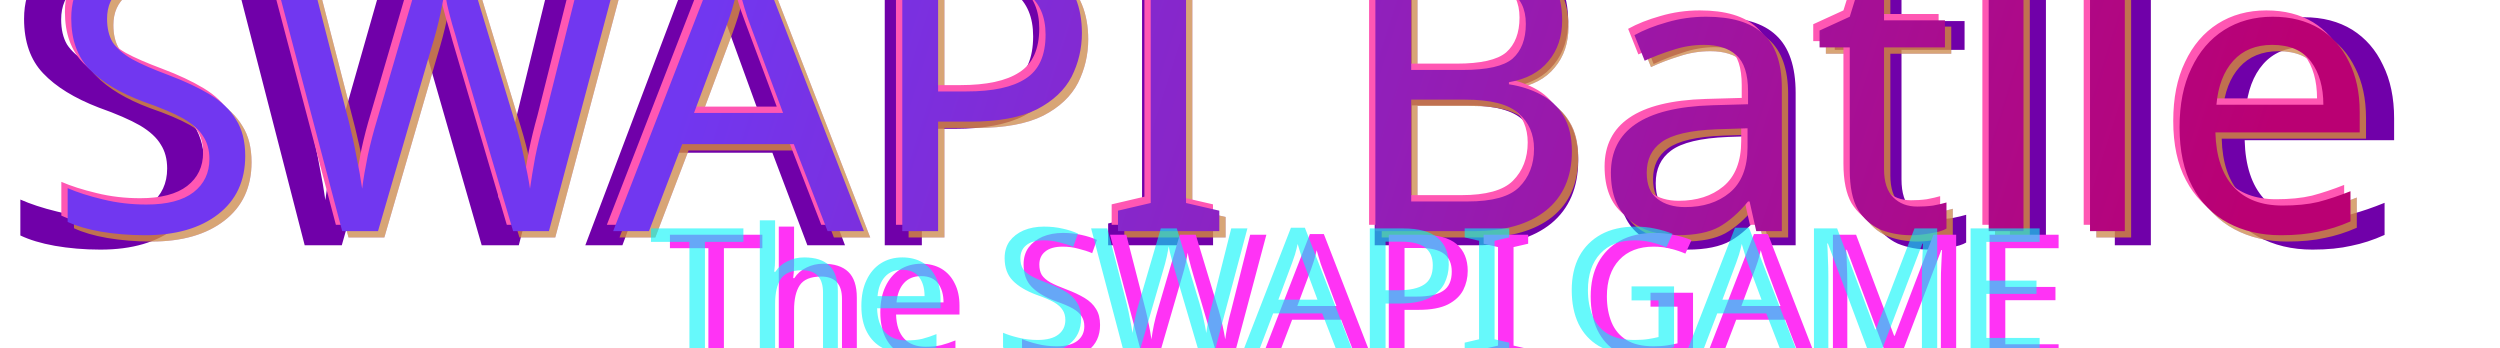
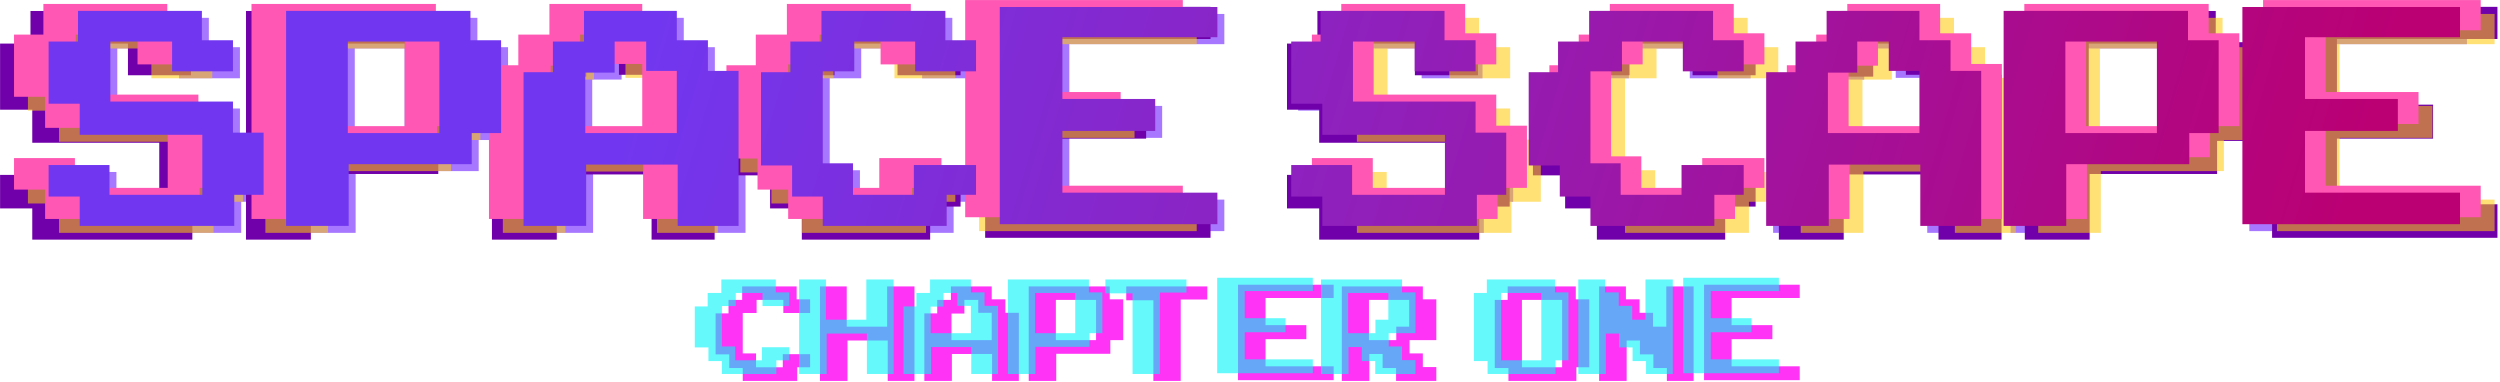
- <svg xmlns="http://www.w3.org/2000/svg" width="100%" height="100%" viewBox="0 0 791 110" version="1.1" xml:space="preserve" style="fill-rule:evenodd;clip-rule:evenodd;stroke-linejoin:round;stroke-miterlimit:2;">
-   <g transform="matrix(1,0,0,1,-589.928,-724.873)">
-     <g transform="matrix(10.3623,0,0,10.3623,-5146.16,-6669.35)">
-       <text x="555.203px" y="720.821px" style="font-family:'ArcadeClassic';font-size:12px;fill:rgb(167,119,255);">SWAPI Batlle</text>
-     </g>
-     <g transform="matrix(10.7318,0,0,11.0197,-5368.5,-7140.75)">
-       <text x="555.203px" y="720.821px" style="font-family:'ArcadeClassic';font-size:12px;fill:rgb(112,0,169);">SWAPI Batlle</text>
-     </g>
-     <g transform="matrix(10.3623,0,0,10.3623,-5146.16,-6669.35)">
-       <text x="555.203px" y="720.821px" style="font-family:'ArcadeClassic';font-size:12px;fill:rgb(255,202,11);fill-opacity:0.56;">SWAPI Batlle</text>
-     </g>
-     <g transform="matrix(10.3623,0,0,10.3623,-5150.16,-6673.35)">
-       <text x="555.203px" y="720.821px" style="font-family:'ArcadeClassic';font-size:12px;fill:rgb(255,87,179);">SWAPI Batlle</text>
-     </g>
-     <g transform="matrix(10.3623,0,0,10.3623,-5148.16,-6671.35)">
-       <text x="555.203px" y="720.821px" style="font-family:'ArcadeClassic';font-size:12px;fill:url(#_Linear1);">SWAPI Batlle</text>
-     </g>
-     <g transform="matrix(4.55425,0,0,4.55425,-1727.21,-2444.66)">
-       <text x="555.203px" y="720.821px" style="font-family:'ArcadeClassic';font-size:12px;fill:rgb(255,51,245);">The SWAPI GAME</text>
-     </g>
-     <g transform="matrix(4.55425,0,0,4.55425,-1733.21,-2446.66)">
-       <text x="555.203px" y="720.821px" style="font-family:'ArcadeClassic';font-size:12px;fill:rgb(0,245,249);fill-opacity:0.6;">The SWAPI GAME</text>
-     </g>
+ <svg xmlns="http://www.w3.org/2000/svg" width="100%" height="100%" viewBox="0 0 720 110" version="1.1" xml:space="preserve" style="fill-rule:evenodd;clip-rule:evenodd;stroke-linejoin:round;stroke-miterlimit:2;">
+   <g transform="matrix(10.3623,0,0,10.3623,-5771.5,-7394.22)">
+     <path d="M564.491,719.177L563.675,719.177L563.675,720.041L559.379,720.041L559.379,719.225L558.515,719.225L558.515,718.349L560.207,718.349L560.207,719.177L562.787,719.177L562.787,717.509L559.379,717.509L559.379,716.645L558.515,716.645L558.515,714.917L559.331,714.917L559.331,714.065L562.775,714.065L562.775,714.881L563.639,714.881L563.639,715.745L561.947,715.745L561.947,714.917L560.231,714.917L560.231,716.585L563.639,716.585L563.639,717.449L564.491,717.449L564.491,719.177Z" style="fill:rgb(167,119,255);fill-rule:nonzero;" />
+     <path d="M571.091,717.461L570.275,717.461L570.275,718.325L566.855,718.325L566.855,720.041L565.115,720.041L565.115,714.065L570.239,714.065L570.239,714.881L571.091,714.881L571.091,717.461ZM569.375,717.461L569.375,714.917L566.831,714.917L566.831,717.461L569.375,717.461Z" style="fill:rgb(167,119,255);fill-rule:nonzero;" />
+     <path d="M577.691,720.041L575.999,720.041L575.999,718.337L573.455,718.337L573.455,720.041L571.715,720.041L571.715,715.769L572.531,715.769L572.531,714.917L573.395,714.917L573.395,714.065L575.975,714.065L575.975,714.881L576.839,714.881L576.839,715.733L577.691,715.733L577.691,720.041ZM575.975,717.461L575.975,715.733L575.123,715.733L575.123,714.917L574.247,714.917L574.247,715.781L573.431,715.781L573.431,717.461L575.975,717.461Z" style="fill:rgb(167,119,255);fill-rule:nonzero;" />
+     <path d="M584.291,715.745L582.599,715.745L582.599,714.917L580.907,714.917L580.907,715.745L580.031,715.745L580.031,718.301L580.871,718.301L580.871,719.177L582.563,719.177L582.563,718.349L584.291,718.349L584.291,719.177L583.475,719.177L583.475,720.041L580.031,720.041L580.031,719.225L579.179,719.225L579.179,718.361L578.315,718.361L578.315,715.769L579.131,715.769L579.131,714.917L579.995,714.917L579.995,714.065L583.439,714.065L583.439,714.881L584.291,714.881L584.291,715.745Z" style="fill:rgb(167,119,255);fill-rule:nonzero;" />
+     <path d="M590.999,719.993L584.951,719.993L584.951,713.957L590.999,713.957L590.999,714.797L586.691,714.797L586.691,716.513L589.271,716.513L589.271,717.401L586.691,717.401L586.691,719.117L590.999,719.117L590.999,719.993Z" style="fill:rgb(167,119,255);fill-rule:nonzero;" />
+     <path d="M599.027,719.177L598.211,719.177L598.211,720.041L593.915,720.041L593.915,719.225L593.051,719.225L593.051,718.349L594.743,718.349L594.743,719.177L597.323,719.177L597.323,717.509L593.915,717.509L593.915,716.645L593.051,716.645L593.051,714.917L593.867,714.917L593.867,714.065L597.311,714.065L597.311,714.881L598.175,714.881L598.175,715.745L596.483,715.745L596.483,714.917L594.767,714.917L594.767,716.585L598.175,716.585L598.175,717.449L599.027,717.449L599.027,719.177Z" style="fill:rgb(167,119,255);fill-rule:nonzero;" />
+     <path d="M605.627,715.745L603.935,715.745L603.935,714.917L602.243,714.917L602.243,715.745L601.367,715.745L601.367,718.301L602.207,718.301L602.207,719.177L603.899,719.177L603.899,718.349L605.627,718.349L605.627,719.177L604.811,719.177L604.811,720.041L601.367,720.041L601.367,719.225L600.515,719.225L600.515,718.361L599.651,718.361L599.651,715.769L600.467,715.769L600.467,714.917L601.331,714.917L601.331,714.065L604.775,714.065L604.775,714.881L605.627,714.881L605.627,715.745Z" style="fill:rgb(167,119,255);fill-rule:nonzero;" />
+     <path d="M612.227,720.041L610.535,720.041L610.535,718.337L607.991,718.337L607.991,720.041L606.251,720.041L606.251,715.769L607.067,715.769L607.067,714.917L607.931,714.917L607.931,714.065L610.511,714.065L610.511,714.881L611.375,714.881L611.375,715.733L612.227,715.733L612.227,720.041ZM610.511,717.461L610.511,715.733L609.659,715.733L609.659,714.917L608.783,714.917L608.783,715.781L607.967,715.781L607.967,717.461L610.511,717.461Z" style="fill:rgb(167,119,255);fill-rule:nonzero;" />
+     <path d="M618.827,717.461L618.011,717.461L618.011,718.325L614.591,718.325L614.591,720.041L612.851,720.041L612.851,714.065L617.975,714.065L617.975,714.881L618.827,714.881L618.827,717.461ZM617.111,717.461L617.111,714.917L614.567,714.917L614.567,717.461L617.111,717.461Z" style="fill:rgb(167,119,255);fill-rule:nonzero;" />
+     <path d="M625.535,719.993L619.487,719.993L619.487,713.957L625.535,713.957L625.535,714.797L621.227,714.797L621.227,716.513L623.807,716.513L623.807,717.401L621.227,717.401L621.227,719.117L625.535,719.117L625.535,719.993Z" style="fill:rgb(167,119,255);fill-rule:nonzero;" />
+   </g>
+   <g transform="matrix(10.7318,0,0,11.0197,-5993.85,-7865.62)">
+     <path d="M564.491,719.177L563.675,719.177L563.675,720.041L559.379,720.041L559.379,719.225L558.515,719.225L558.515,718.349L560.207,718.349L560.207,719.177L562.787,719.177L562.787,717.509L559.379,717.509L559.379,716.645L558.515,716.645L558.515,714.917L559.331,714.917L559.331,714.065L562.775,714.065L562.775,714.881L563.639,714.881L563.639,715.745L561.947,715.745L561.947,714.917L560.231,714.917L560.231,716.585L563.639,716.585L563.639,717.449L564.491,717.449L564.491,719.177Z" style="fill:rgb(112,0,169);fill-rule:nonzero;" />
+     <path d="M571.091,717.461L570.275,717.461L570.275,718.325L566.855,718.325L566.855,720.041L565.115,720.041L565.115,714.065L570.239,714.065L570.239,714.881L571.091,714.881L571.091,717.461ZM569.375,717.461L569.375,714.917L566.831,714.917L566.831,717.461L569.375,717.461Z" style="fill:rgb(112,0,169);fill-rule:nonzero;" />
+     <path d="M577.691,720.041L575.999,720.041L575.999,718.337L573.455,718.337L573.455,720.041L571.715,720.041L571.715,715.769L572.531,715.769L572.531,714.917L573.395,714.917L573.395,714.065L575.975,714.065L575.975,714.881L576.839,714.881L576.839,715.733L577.691,715.733L577.691,720.041ZM575.975,717.461L575.975,715.733L575.123,715.733L575.123,714.917L574.247,714.917L574.247,715.781L573.431,715.781L573.431,717.461L575.975,717.461Z" style="fill:rgb(112,0,169);fill-rule:nonzero;" />
+     <path d="M584.291,715.745L582.599,715.745L582.599,714.917L580.907,714.917L580.907,715.745L580.031,715.745L580.031,718.301L580.871,718.301L580.871,719.177L582.563,719.177L582.563,718.349L584.291,718.349L584.291,719.177L583.475,719.177L583.475,720.041L580.031,720.041L580.031,719.225L579.179,719.225L579.179,718.361L578.315,718.361L578.315,715.769L579.131,715.769L579.131,714.917L579.995,714.917L579.995,714.065L583.439,714.065L583.439,714.881L584.291,714.881L584.291,715.745Z" style="fill:rgb(112,0,169);fill-rule:nonzero;" />
+     <path d="M590.999,719.993L584.951,719.993L584.951,713.957L590.999,713.957L590.999,714.797L586.691,714.797L586.691,716.513L589.271,716.513L589.271,717.401L586.691,717.401L586.691,719.117L590.999,719.117L590.999,719.993Z" style="fill:rgb(112,0,169);fill-rule:nonzero;" />
+     <path d="M599.027,719.177L598.211,719.177L598.211,720.041L593.915,720.041L593.915,719.225L593.051,719.225L593.051,718.349L594.743,718.349L594.743,719.177L597.323,719.177L597.323,717.509L593.915,717.509L593.915,716.645L593.051,716.645L593.051,714.917L593.867,714.917L593.867,714.065L597.311,714.065L597.311,714.881L598.175,714.881L598.175,715.745L596.483,715.745L596.483,714.917L594.767,714.917L594.767,716.585L598.175,716.585L598.175,717.449L599.027,717.449L599.027,719.177Z" style="fill:rgb(112,0,169);fill-rule:nonzero;" />
+     <path d="M605.627,715.745L603.935,715.745L603.935,714.917L602.243,714.917L602.243,715.745L601.367,715.745L601.367,718.301L602.207,718.301L602.207,719.177L603.899,719.177L603.899,718.349L605.627,718.349L605.627,719.177L604.811,719.177L604.811,720.041L601.367,720.041L601.367,719.225L600.515,719.225L600.515,718.361L599.651,718.361L599.651,715.769L600.467,715.769L600.467,714.917L601.331,714.917L601.331,714.065L604.775,714.065L604.775,714.881L605.627,714.881L605.627,715.745Z" style="fill:rgb(112,0,169);fill-rule:nonzero;" />
+     <path d="M612.227,720.041L610.535,720.041L610.535,718.337L607.991,718.337L607.991,720.041L606.251,720.041L606.251,715.769L607.067,715.769L607.067,714.917L607.931,714.917L607.931,714.065L610.511,714.065L610.511,714.881L611.375,714.881L611.375,715.733L612.227,715.733L612.227,720.041ZM610.511,717.461L610.511,715.733L609.659,715.733L609.659,714.917L608.783,714.917L608.783,715.781L607.967,715.781L607.967,717.461L610.511,717.461Z" style="fill:rgb(112,0,169);fill-rule:nonzero;" />
+     <path d="M618.827,717.461L618.011,717.461L618.011,718.325L614.591,718.325L614.591,720.041L612.851,720.041L612.851,714.065L617.975,714.065L617.975,714.881L618.827,714.881L618.827,717.461ZM617.111,717.461L617.111,714.917L614.567,714.917L614.567,717.461L617.111,717.461Z" style="fill:rgb(112,0,169);fill-rule:nonzero;" />
+     <path d="M625.535,719.993L619.487,719.993L619.487,713.957L625.535,713.957L625.535,714.797L621.227,714.797L621.227,716.513L623.807,716.513L623.807,717.401L621.227,717.401L621.227,719.117L625.535,719.117L625.535,719.993Z" style="fill:rgb(112,0,169);fill-rule:nonzero;" />
+   </g>
+   <g transform="matrix(10.3623,0,0,10.3623,-5771.5,-7394.22)">
+     <path d="M563.723,719.177L562.907,719.177L562.907,720.041L558.611,720.041L558.611,719.225L557.747,719.225L557.747,718.349L559.439,718.349L559.439,719.177L562.019,719.177L562.019,717.509L558.611,717.509L558.611,716.645L557.747,716.645L557.747,714.917L558.563,714.917L558.563,714.065L562.007,714.065L562.007,714.881L562.871,714.881L562.871,715.745L561.179,715.745L561.179,714.917L559.463,714.917L559.463,716.585L562.871,716.585L562.871,717.449L563.723,717.449L563.723,719.177Z" style="fill:rgb(255,202,11);fill-opacity:0.56;fill-rule:nonzero;" />
+     <path d="M570.323,717.461L569.507,717.461L569.507,718.325L566.087,718.325L566.087,720.041L564.347,720.041L564.347,714.065L569.471,714.065L569.471,714.881L570.323,714.881L570.323,717.461ZM568.607,717.461L568.607,714.917L566.063,714.917L566.063,717.461L568.607,717.461Z" style="fill:rgb(255,202,11);fill-opacity:0.56;fill-rule:nonzero;" />
+     <path d="M576.923,720.041L575.231,720.041L575.231,718.337L572.687,718.337L572.687,720.041L570.947,720.041L570.947,715.769L571.763,715.769L571.763,714.917L572.627,714.917L572.627,714.065L575.207,714.065L575.207,714.881L576.071,714.881L576.071,715.733L576.923,715.733L576.923,720.041ZM575.207,717.461L575.207,715.733L574.355,715.733L574.355,714.917L573.479,714.917L573.479,715.781L572.663,715.781L572.663,717.461L575.207,717.461Z" style="fill:rgb(255,202,11);fill-opacity:0.56;fill-rule:nonzero;" />
+     <path d="M583.523,715.745L581.831,715.745L581.831,714.917L580.139,714.917L580.139,715.745L579.263,715.745L579.263,718.301L580.103,718.301L580.103,719.177L581.795,719.177L581.795,718.349L583.523,718.349L583.523,719.177L582.707,719.177L582.707,720.041L579.263,720.041L579.263,719.225L578.411,719.225L578.411,718.361L577.547,718.361L577.547,715.769L578.363,715.769L578.363,714.917L579.227,714.917L579.227,714.065L582.671,714.065L582.671,714.881L583.523,714.881L583.523,715.745Z" style="fill:rgb(255,202,11);fill-opacity:0.56;fill-rule:nonzero;" />
+     <path d="M590.231,719.993L584.183,719.993L584.183,713.957L590.231,713.957L590.231,714.797L585.923,714.797L585.923,716.513L588.503,716.513L588.503,717.401L585.923,717.401L585.923,719.117L590.231,719.117L590.231,719.993Z" style="fill:rgb(255,202,11);fill-opacity:0.56;fill-rule:nonzero;" />
+     <path d="M599.795,719.177L598.979,719.177L598.979,720.041L594.683,720.041L594.683,719.225L593.819,719.225L593.819,718.349L595.511,718.349L595.511,719.177L598.091,719.177L598.091,717.509L594.683,717.509L594.683,716.645L593.819,716.645L593.819,714.917L594.635,714.917L594.635,714.065L598.079,714.065L598.079,714.881L598.943,714.881L598.943,715.745L597.251,715.745L597.251,714.917L595.535,714.917L595.535,716.585L598.943,716.585L598.943,717.449L599.795,717.449L599.795,719.177Z" style="fill:rgb(255,202,11);fill-opacity:0.56;fill-rule:nonzero;" />
+     <path d="M606.395,715.745L604.703,715.745L604.703,714.917L603.011,714.917L603.011,715.745L602.135,715.745L602.135,718.301L602.975,718.301L602.975,719.177L604.667,719.177L604.667,718.349L606.395,718.349L606.395,719.177L605.579,719.177L605.579,720.041L602.135,720.041L602.135,719.225L601.283,719.225L601.283,718.361L600.419,718.361L600.419,715.769L601.235,715.769L601.235,714.917L602.099,714.917L602.099,714.065L605.543,714.065L605.543,714.881L606.395,714.881L606.395,715.745Z" style="fill:rgb(255,202,11);fill-opacity:0.56;fill-rule:nonzero;" />
+     <path d="M612.995,720.041L611.303,720.041L611.303,718.337L608.759,718.337L608.759,720.041L607.019,720.041L607.019,715.769L607.835,715.769L607.835,714.917L608.699,714.917L608.699,714.065L611.279,714.065L611.279,714.881L612.143,714.881L612.143,715.733L612.995,715.733L612.995,720.041ZM611.279,717.461L611.279,715.733L610.427,715.733L610.427,714.917L609.551,714.917L609.551,715.781L608.735,715.781L608.735,717.461L611.279,717.461Z" style="fill:rgb(255,202,11);fill-opacity:0.56;fill-rule:nonzero;" />
+     <path d="M619.595,717.461L618.779,717.461L618.779,718.325L615.359,718.325L615.359,720.041L613.619,720.041L613.619,714.065L618.743,714.065L618.743,714.881L619.595,714.881L619.595,717.461ZM617.879,717.461L617.879,714.917L615.335,714.917L615.335,717.461L617.879,717.461Z" style="fill:rgb(255,202,11);fill-opacity:0.56;fill-rule:nonzero;" />
+     <path d="M626.303,719.993L620.255,719.993L620.255,713.957L626.303,713.957L626.303,714.797L621.995,714.797L621.995,716.513L624.575,716.513L624.575,717.401L621.995,717.401L621.995,719.117L626.303,719.117L626.303,719.993Z" style="fill:rgb(255,202,11);fill-opacity:0.56;fill-rule:nonzero;" />
+   </g>
+   <g transform="matrix(10.3623,0,0,10.3623,-5775.5,-7398.22)">
+     <path d="M563.723,719.177L562.907,719.177L562.907,720.041L558.611,720.041L558.611,719.225L557.747,719.225L557.747,718.349L559.439,718.349L559.439,719.177L562.019,719.177L562.019,717.509L558.611,717.509L558.611,716.645L557.747,716.645L557.747,714.917L558.563,714.917L558.563,714.065L562.007,714.065L562.007,714.881L562.871,714.881L562.871,715.745L561.179,715.745L561.179,714.917L559.463,714.917L559.463,716.585L562.871,716.585L562.871,717.449L563.723,717.449L563.723,719.177Z" style="fill:rgb(255,87,179);fill-rule:nonzero;" />
+     <path d="M570.323,717.461L569.507,717.461L569.507,718.325L566.087,718.325L566.087,720.041L564.347,720.041L564.347,714.065L569.471,714.065L569.471,714.881L570.323,714.881L570.323,717.461ZM568.607,717.461L568.607,714.917L566.063,714.917L566.063,717.461L568.607,717.461Z" style="fill:rgb(255,87,179);fill-rule:nonzero;" />
+     <path d="M576.923,720.041L575.231,720.041L575.231,718.337L572.687,718.337L572.687,720.041L570.947,720.041L570.947,715.769L571.763,715.769L571.763,714.917L572.627,714.917L572.627,714.065L575.207,714.065L575.207,714.881L576.071,714.881L576.071,715.733L576.923,715.733L576.923,720.041ZM575.207,717.461L575.207,715.733L574.355,715.733L574.355,714.917L573.479,714.917L573.479,715.781L572.663,715.781L572.663,717.461L575.207,717.461Z" style="fill:rgb(255,87,179);fill-rule:nonzero;" />
+     <path d="M583.523,715.745L581.831,715.745L581.831,714.917L580.139,714.917L580.139,715.745L579.263,715.745L579.263,718.301L580.103,718.301L580.103,719.177L581.795,719.177L581.795,718.349L583.523,718.349L583.523,719.177L582.707,719.177L582.707,720.041L579.263,720.041L579.263,719.225L578.411,719.225L578.411,718.361L577.547,718.361L577.547,715.769L578.363,715.769L578.363,714.917L579.227,714.917L579.227,714.065L582.671,714.065L582.671,714.881L583.523,714.881L583.523,715.745Z" style="fill:rgb(255,87,179);fill-rule:nonzero;" />
+     <path d="M590.231,719.993L584.183,719.993L584.183,713.957L590.231,713.957L590.231,714.797L585.923,714.797L585.923,716.513L588.503,716.513L588.503,717.401L585.923,717.401L585.923,719.117L590.231,719.117L590.231,719.993Z" style="fill:rgb(255,87,179);fill-rule:nonzero;" />
+     <path d="M599.795,719.177L598.979,719.177L598.979,720.041L594.683,720.041L594.683,719.225L593.819,719.225L593.819,718.349L595.511,718.349L595.511,719.177L598.091,719.177L598.091,717.509L594.683,717.509L594.683,716.645L593.819,716.645L593.819,714.917L594.635,714.917L594.635,714.065L598.079,714.065L598.079,714.881L598.943,714.881L598.943,715.745L597.251,715.745L597.251,714.917L595.535,714.917L595.535,716.585L598.943,716.585L598.943,717.449L599.795,717.449L599.795,719.177Z" style="fill:rgb(255,87,179);fill-rule:nonzero;" />
+     <path d="M606.395,715.745L604.703,715.745L604.703,714.917L603.011,714.917L603.011,715.745L602.135,715.745L602.135,718.301L602.975,718.301L602.975,719.177L604.667,719.177L604.667,718.349L606.395,718.349L606.395,719.177L605.579,719.177L605.579,720.041L602.135,720.041L602.135,719.225L601.283,719.225L601.283,718.361L600.419,718.361L600.419,715.769L601.235,715.769L601.235,714.917L602.099,714.917L602.099,714.065L605.543,714.065L605.543,714.881L606.395,714.881L606.395,715.745Z" style="fill:rgb(255,87,179);fill-rule:nonzero;" />
+     <path d="M612.995,720.041L611.303,720.041L611.303,718.337L608.759,718.337L608.759,720.041L607.019,720.041L607.019,715.769L607.835,715.769L607.835,714.917L608.699,714.917L608.699,714.065L611.279,714.065L611.279,714.881L612.143,714.881L612.143,715.733L612.995,715.733L612.995,720.041ZM611.279,717.461L611.279,715.733L610.427,715.733L610.427,714.917L609.551,714.917L609.551,715.781L608.735,715.781L608.735,717.461L611.279,717.461Z" style="fill:rgb(255,87,179);fill-rule:nonzero;" />
+     <path d="M619.595,717.461L618.779,717.461L618.779,718.325L615.359,718.325L615.359,720.041L613.619,720.041L613.619,714.065L618.743,714.065L618.743,714.881L619.595,714.881L619.595,717.461ZM617.879,717.461L617.879,714.917L615.335,714.917L615.335,717.461L617.879,717.461Z" style="fill:rgb(255,87,179);fill-rule:nonzero;" />
+     <path d="M626.303,719.993L620.255,719.993L620.255,713.957L626.303,713.957L626.303,714.797L621.995,714.797L621.995,716.513L624.575,716.513L624.575,717.401L621.995,717.401L621.995,719.117L626.303,719.117L626.303,719.993Z" style="fill:rgb(255,87,179);fill-rule:nonzero;" />
+   </g>
+   <g transform="matrix(10.3623,0,0,10.3623,-5773.5,-7396.22)">
+     <path d="M564.491,719.177L563.675,719.177L563.675,720.041L559.379,720.041L559.379,719.225L558.515,719.225L558.515,718.349L560.207,718.349L560.207,719.177L562.787,719.177L562.787,717.509L559.379,717.509L559.379,716.645L558.515,716.645L558.515,714.917L559.331,714.917L559.331,714.065L562.775,714.065L562.775,714.881L563.639,714.881L563.639,715.745L561.947,715.745L561.947,714.917L560.231,714.917L560.231,716.585L563.639,716.585L563.639,717.449L564.491,717.449L564.491,719.177Z" style="fill:url(#_Linear1);fill-rule:nonzero;" />
+     <path d="M571.091,717.461L570.275,717.461L570.275,718.325L566.855,718.325L566.855,720.041L565.115,720.041L565.115,714.065L570.239,714.065L570.239,714.881L571.091,714.881L571.091,717.461ZM569.375,717.461L569.375,714.917L566.831,714.917L566.831,717.461L569.375,717.461Z" style="fill:url(#_Linear2);fill-rule:nonzero;" />
+     <path d="M577.691,720.041L575.999,720.041L575.999,718.337L573.455,718.337L573.455,720.041L571.715,720.041L571.715,715.769L572.531,715.769L572.531,714.917L573.395,714.917L573.395,714.065L575.975,714.065L575.975,714.881L576.839,714.881L576.839,715.733L577.691,715.733L577.691,720.041ZM575.975,717.461L575.975,715.733L575.123,715.733L575.123,714.917L574.247,714.917L574.247,715.781L573.431,715.781L573.431,717.461L575.975,717.461Z" style="fill:url(#_Linear3);fill-rule:nonzero;" />
+     <path d="M584.291,715.745L582.599,715.745L582.599,714.917L580.907,714.917L580.907,715.745L580.031,715.745L580.031,718.301L580.871,718.301L580.871,719.177L582.563,719.177L582.563,718.349L584.291,718.349L584.291,719.177L583.475,719.177L583.475,720.041L580.031,720.041L580.031,719.225L579.179,719.225L579.179,718.361L578.315,718.361L578.315,715.769L579.131,715.769L579.131,714.917L579.995,714.917L579.995,714.065L583.439,714.065L583.439,714.881L584.291,714.881L584.291,715.745Z" style="fill:url(#_Linear4);fill-rule:nonzero;" />
+     <path d="M590.999,719.993L584.951,719.993L584.951,713.957L590.999,713.957L590.999,714.797L586.691,714.797L586.691,716.513L589.271,716.513L589.271,717.401L586.691,717.401L586.691,719.117L590.999,719.117L590.999,719.993Z" style="fill:url(#_Linear5);fill-rule:nonzero;" />
+     <path d="M599.027,719.177L598.211,719.177L598.211,720.041L593.915,720.041L593.915,719.225L593.051,719.225L593.051,718.349L594.743,718.349L594.743,719.177L597.323,719.177L597.323,717.509L593.915,717.509L593.915,716.645L593.051,716.645L593.051,714.917L593.867,714.917L593.867,714.065L597.311,714.065L597.311,714.881L598.175,714.881L598.175,715.745L596.483,715.745L596.483,714.917L594.767,714.917L594.767,716.585L598.175,716.585L598.175,717.449L599.027,717.449L599.027,719.177Z" style="fill:url(#_Linear6);fill-rule:nonzero;" />
+     <path d="M605.627,715.745L603.935,715.745L603.935,714.917L602.243,714.917L602.243,715.745L601.367,715.745L601.367,718.301L602.207,718.301L602.207,719.177L603.899,719.177L603.899,718.349L605.627,718.349L605.627,719.177L604.811,719.177L604.811,720.041L601.367,720.041L601.367,719.225L600.515,719.225L600.515,718.361L599.651,718.361L599.651,715.769L600.467,715.769L600.467,714.917L601.331,714.917L601.331,714.065L604.775,714.065L604.775,714.881L605.627,714.881L605.627,715.745Z" style="fill:url(#_Linear7);fill-rule:nonzero;" />
+     <path d="M612.227,720.041L610.535,720.041L610.535,718.337L607.991,718.337L607.991,720.041L606.251,720.041L606.251,715.769L607.067,715.769L607.067,714.917L607.931,714.917L607.931,714.065L610.511,714.065L610.511,714.881L611.375,714.881L611.375,715.733L612.227,715.733L612.227,720.041ZM610.511,717.461L610.511,715.733L609.659,715.733L609.659,714.917L608.783,714.917L608.783,715.781L607.967,715.781L607.967,717.461L610.511,717.461Z" style="fill:url(#_Linear8);fill-rule:nonzero;" />
+     <path d="M618.827,717.461L618.011,717.461L618.011,718.325L614.591,718.325L614.591,720.041L612.851,720.041L612.851,714.065L617.975,714.065L617.975,714.881L618.827,714.881L618.827,717.461ZM617.111,717.461L617.111,714.917L614.567,714.917L614.567,717.461L617.111,717.461Z" style="fill:url(#_Linear9);fill-rule:nonzero;" />
+     <path d="M625.535,719.993L619.487,719.993L619.487,713.957L625.535,713.957L625.535,714.797L621.227,714.797L621.227,716.513L623.807,716.513L623.807,717.401L621.227,717.401L621.227,719.117L625.535,719.117L625.535,719.993Z" style="fill:url(#_Linear10);fill-rule:nonzero;" />
+   </g>
+   <g transform="matrix(4.55425,0,0,4.55425,-2352.55,-3169.54)">
+     <path d="M567.791,715.745L566.099,715.745L566.099,714.917L564.407,714.917L564.407,715.745L563.531,715.745L563.531,718.301L564.371,718.301L564.371,719.177L566.063,719.177L566.063,718.349L567.791,718.349L567.791,719.177L566.975,719.177L566.975,720.041L563.531,720.041L563.531,719.225L562.679,719.225L562.679,718.361L561.815,718.361L561.815,715.769L562.631,715.769L562.631,714.917L563.495,714.917L563.495,714.065L566.939,714.065L566.939,714.881L567.791,714.881L567.791,715.745Z" style="fill:rgb(255,51,245);fill-rule:nonzero;" />
+     <path d="M574.391,720.041L572.699,720.041L572.699,717.485L570.155,717.485L570.155,720.041L568.415,720.041L568.415,714.065L570.107,714.065L570.107,716.609L572.663,716.609L572.663,714.065L574.391,714.065L574.391,720.041Z" style="fill:rgb(255,51,245);fill-rule:nonzero;" />
+     <path d="M580.991,720.041L579.299,720.041L579.299,718.337L576.755,718.337L576.755,720.041L575.015,720.041L575.015,715.769L575.831,715.769L575.831,714.917L576.695,714.917L576.695,714.065L579.275,714.065L579.275,714.881L580.139,714.881L580.139,715.733L580.991,715.733L580.991,720.041ZM579.275,717.461L579.275,715.733L578.423,715.733L578.423,714.917L577.547,714.917L577.547,715.781L576.731,715.781L576.731,717.461L579.275,717.461Z" style="fill:rgb(255,51,245);fill-rule:nonzero;" />
+     <path d="M587.591,717.461L586.775,717.461L586.775,718.325L583.355,718.325L583.355,720.041L581.615,720.041L581.615,714.065L586.739,714.065L586.739,714.881L587.591,714.881L587.591,717.461ZM585.875,717.461L585.875,714.917L583.331,714.917L583.331,717.461L585.875,717.461Z" style="fill:rgb(255,51,245);fill-rule:nonzero;" />
+     <path d="M592.907,714.893L591.227,714.893L591.227,720.041L589.499,720.041L589.499,714.941L587.783,714.941L587.783,714.065L592.907,714.065L592.907,714.893Z" style="fill:rgb(255,51,245);fill-rule:nonzero;" />
+     <path d="M600.899,719.993L594.851,719.993L594.851,713.957L600.899,713.957L600.899,714.797L596.591,714.797L596.591,716.513L599.171,716.513L599.171,717.401L596.591,717.401L596.591,719.117L600.899,719.117L600.899,719.993Z" style="fill:rgb(255,51,245);fill-rule:nonzero;" />
+     <path d="M607.391,717.461L605.699,717.461L605.699,718.301L606.539,718.301L606.539,719.165L607.391,719.165L607.391,720.041L604.847,720.041L604.847,719.225L603.995,719.225L603.995,718.337L603.155,718.337L603.155,720.041L601.415,720.041L601.415,714.065L606.539,714.065L606.539,714.881L607.391,714.881L607.391,717.461ZM605.675,716.609L605.675,714.917L603.131,714.917L603.131,717.461L604.859,717.461L604.859,716.609L605.675,716.609Z" style="fill:rgb(255,51,245);fill-rule:nonzero;" />
+     <path d="M617.063,719.177L616.247,719.177L616.247,720.041L611.951,720.041L611.951,719.225L611.087,719.225L611.087,714.917L611.903,714.917L611.903,714.065L616.211,714.065L616.211,714.881L617.063,714.881L617.063,719.177ZM615.347,719.177L615.347,714.917L612.803,714.917L612.803,719.177L615.347,719.177Z" style="fill:rgb(255,51,245);fill-rule:nonzero;" />
+     <path d="M623.663,720.041L621.971,720.041L621.971,719.225L621.119,719.225L621.119,718.361L620.267,718.361L620.267,717.485L619.427,717.485L619.427,720.041L617.687,720.041L617.687,714.065L619.379,714.065L619.379,714.881L620.243,714.881L620.243,715.733L621.095,715.733L621.095,716.609L621.935,716.609L621.935,714.065L623.663,714.065L623.663,720.041Z" style="fill:rgb(255,51,245);fill-rule:nonzero;" />
+     <path d="M630.371,719.993L624.323,719.993L624.323,713.957L630.371,713.957L630.371,714.797L626.063,714.797L626.063,716.513L628.643,716.513L628.643,717.401L626.063,717.401L626.063,719.117L630.371,719.117L630.371,719.993Z" style="fill:rgb(255,51,245);fill-rule:nonzero;" />
+   </g>
+   <g transform="matrix(4.55425,0,0,4.55425,-2358.55,-3171.54)">
+     <path d="M567.791,715.745L566.099,715.745L566.099,714.917L564.407,714.917L564.407,715.745L563.531,715.745L563.531,718.301L564.371,718.301L564.371,719.177L566.063,719.177L566.063,718.349L567.791,718.349L567.791,719.177L566.975,719.177L566.975,720.041L563.531,720.041L563.531,719.225L562.679,719.225L562.679,718.361L561.815,718.361L561.815,715.769L562.631,715.769L562.631,714.917L563.495,714.917L563.495,714.065L566.939,714.065L566.939,714.881L567.791,714.881L567.791,715.745Z" style="fill:rgb(0,245,249);fill-opacity:0.6;fill-rule:nonzero;" />
+     <path d="M574.391,720.041L572.699,720.041L572.699,717.485L570.155,717.485L570.155,720.041L568.415,720.041L568.415,714.065L570.107,714.065L570.107,716.609L572.663,716.609L572.663,714.065L574.391,714.065L574.391,720.041Z" style="fill:rgb(0,245,249);fill-opacity:0.6;fill-rule:nonzero;" />
+     <path d="M580.991,720.041L579.299,720.041L579.299,718.337L576.755,718.337L576.755,720.041L575.015,720.041L575.015,715.769L575.831,715.769L575.831,714.917L576.695,714.917L576.695,714.065L579.275,714.065L579.275,714.881L580.139,714.881L580.139,715.733L580.991,715.733L580.991,720.041ZM579.275,717.461L579.275,715.733L578.423,715.733L578.423,714.917L577.547,714.917L577.547,715.781L576.731,715.781L576.731,717.461L579.275,717.461Z" style="fill:rgb(0,245,249);fill-opacity:0.6;fill-rule:nonzero;" />
+     <path d="M587.591,717.461L586.775,717.461L586.775,718.325L583.355,718.325L583.355,720.041L581.615,720.041L581.615,714.065L586.739,714.065L586.739,714.881L587.591,714.881L587.591,717.461ZM585.875,717.461L585.875,714.917L583.331,714.917L583.331,717.461L585.875,717.461Z" style="fill:rgb(0,245,249);fill-opacity:0.6;fill-rule:nonzero;" />
+     <path d="M592.907,714.893L591.227,714.893L591.227,720.041L589.499,720.041L589.499,714.941L587.783,714.941L587.783,714.065L592.907,714.065L592.907,714.893Z" style="fill:rgb(0,245,249);fill-opacity:0.6;fill-rule:nonzero;" />
+     <path d="M600.899,719.993L594.851,719.993L594.851,713.957L600.899,713.957L600.899,714.797L596.591,714.797L596.591,716.513L599.171,716.513L599.171,717.401L596.591,717.401L596.591,719.117L600.899,719.117L600.899,719.993Z" style="fill:rgb(0,245,249);fill-opacity:0.6;fill-rule:nonzero;" />
+     <path d="M607.391,717.461L605.699,717.461L605.699,718.301L606.539,718.301L606.539,719.165L607.391,719.165L607.391,720.041L604.847,720.041L604.847,719.225L603.995,719.225L603.995,718.337L603.155,718.337L603.155,720.041L601.415,720.041L601.415,714.065L606.539,714.065L606.539,714.881L607.391,714.881L607.391,717.461ZM605.675,716.609L605.675,714.917L603.131,714.917L603.131,717.461L604.859,717.461L604.859,716.609L605.675,716.609Z" style="fill:rgb(0,245,249);fill-opacity:0.6;fill-rule:nonzero;" />
+     <path d="M617.063,719.177L616.247,719.177L616.247,720.041L611.951,720.041L611.951,719.225L611.087,719.225L611.087,714.917L611.903,714.917L611.903,714.065L616.211,714.065L616.211,714.881L617.063,714.881L617.063,719.177ZM615.347,719.177L615.347,714.917L612.803,714.917L612.803,719.177L615.347,719.177Z" style="fill:rgb(0,245,249);fill-opacity:0.6;fill-rule:nonzero;" />
+     <path d="M623.663,720.041L621.971,720.041L621.971,719.225L621.119,719.225L621.119,718.361L620.267,718.361L620.267,717.485L619.427,717.485L619.427,720.041L617.687,720.041L617.687,714.065L619.379,714.065L619.379,714.881L620.243,714.881L620.243,715.733L621.095,715.733L621.095,716.609L621.935,716.609L621.935,714.065L623.663,714.065L623.663,720.041Z" style="fill:rgb(0,245,249);fill-opacity:0.6;fill-rule:nonzero;" />
+     <path d="M630.371,719.993L624.323,719.993L624.323,713.957L630.371,713.957L630.371,714.797L626.063,714.797L626.063,716.513L628.643,716.513L628.643,717.401L626.063,717.401L626.063,719.117L630.371,719.117L630.371,719.993Z" style="fill:rgb(0,245,249);fill-opacity:0.6;fill-rule:nonzero;" />
  </g>
  <defs>
    <linearGradient id="_Linear1" x1="0" y1="0" x2="1" y2="0" gradientUnits="userSpaceOnUse" gradientTransform="matrix(44.3918,13.5105,-1.11652,3.66856,576.916,709.434)">
      <stop offset="0" style="stop-color:rgb(113,55,240);stop-opacity:1" />
      <stop offset="1" style="stop-color:rgb(186,0,115);stop-opacity:1" />
    </linearGradient>
+     <linearGradient id="_Linear2" x1="0" y1="0" x2="1" y2="0" gradientUnits="userSpaceOnUse" gradientTransform="matrix(44.3918,13.5105,-1.11652,3.66856,576.916,709.434)">
+       <stop offset="0" style="stop-color:rgb(113,55,240);stop-opacity:1" />
+       <stop offset="1" style="stop-color:rgb(186,0,115);stop-opacity:1" />
+     </linearGradient>
+     <linearGradient id="_Linear3" x1="0" y1="0" x2="1" y2="0" gradientUnits="userSpaceOnUse" gradientTransform="matrix(44.3918,13.5105,-1.11652,3.66856,576.916,709.434)">
+       <stop offset="0" style="stop-color:rgb(113,55,240);stop-opacity:1" />
+       <stop offset="1" style="stop-color:rgb(186,0,115);stop-opacity:1" />
+     </linearGradient>
+     <linearGradient id="_Linear4" x1="0" y1="0" x2="1" y2="0" gradientUnits="userSpaceOnUse" gradientTransform="matrix(44.3918,13.5105,-1.11652,3.66856,576.916,709.434)">
+       <stop offset="0" style="stop-color:rgb(113,55,240);stop-opacity:1" />
+       <stop offset="1" style="stop-color:rgb(186,0,115);stop-opacity:1" />
+     </linearGradient>
+     <linearGradient id="_Linear5" x1="0" y1="0" x2="1" y2="0" gradientUnits="userSpaceOnUse" gradientTransform="matrix(44.3918,13.5105,-1.11652,3.66856,576.916,709.434)">
+       <stop offset="0" style="stop-color:rgb(113,55,240);stop-opacity:1" />
+       <stop offset="1" style="stop-color:rgb(186,0,115);stop-opacity:1" />
+     </linearGradient>
+     <linearGradient id="_Linear6" x1="0" y1="0" x2="1" y2="0" gradientUnits="userSpaceOnUse" gradientTransform="matrix(44.3918,13.5105,-1.11652,3.66856,576.916,709.434)">
+       <stop offset="0" style="stop-color:rgb(113,55,240);stop-opacity:1" />
+       <stop offset="1" style="stop-color:rgb(186,0,115);stop-opacity:1" />
+     </linearGradient>
+     <linearGradient id="_Linear7" x1="0" y1="0" x2="1" y2="0" gradientUnits="userSpaceOnUse" gradientTransform="matrix(44.3918,13.5105,-1.11652,3.66856,576.916,709.434)">
+       <stop offset="0" style="stop-color:rgb(113,55,240);stop-opacity:1" />
+       <stop offset="1" style="stop-color:rgb(186,0,115);stop-opacity:1" />
+     </linearGradient>
+     <linearGradient id="_Linear8" x1="0" y1="0" x2="1" y2="0" gradientUnits="userSpaceOnUse" gradientTransform="matrix(44.3918,13.5105,-1.11652,3.66856,576.916,709.434)">
+       <stop offset="0" style="stop-color:rgb(113,55,240);stop-opacity:1" />
+       <stop offset="1" style="stop-color:rgb(186,0,115);stop-opacity:1" />
+     </linearGradient>
+     <linearGradient id="_Linear9" x1="0" y1="0" x2="1" y2="0" gradientUnits="userSpaceOnUse" gradientTransform="matrix(44.3918,13.5105,-1.11652,3.66856,576.916,709.434)">
+       <stop offset="0" style="stop-color:rgb(113,55,240);stop-opacity:1" />
+       <stop offset="1" style="stop-color:rgb(186,0,115);stop-opacity:1" />
+     </linearGradient>
+     <linearGradient id="_Linear10" x1="0" y1="0" x2="1" y2="0" gradientUnits="userSpaceOnUse" gradientTransform="matrix(44.3918,13.5105,-1.11652,3.66856,576.916,709.434)">
+       <stop offset="0" style="stop-color:rgb(113,55,240);stop-opacity:1" />
+       <stop offset="1" style="stop-color:rgb(186,0,115);stop-opacity:1" />
+     </linearGradient>
  </defs>
</svg>
